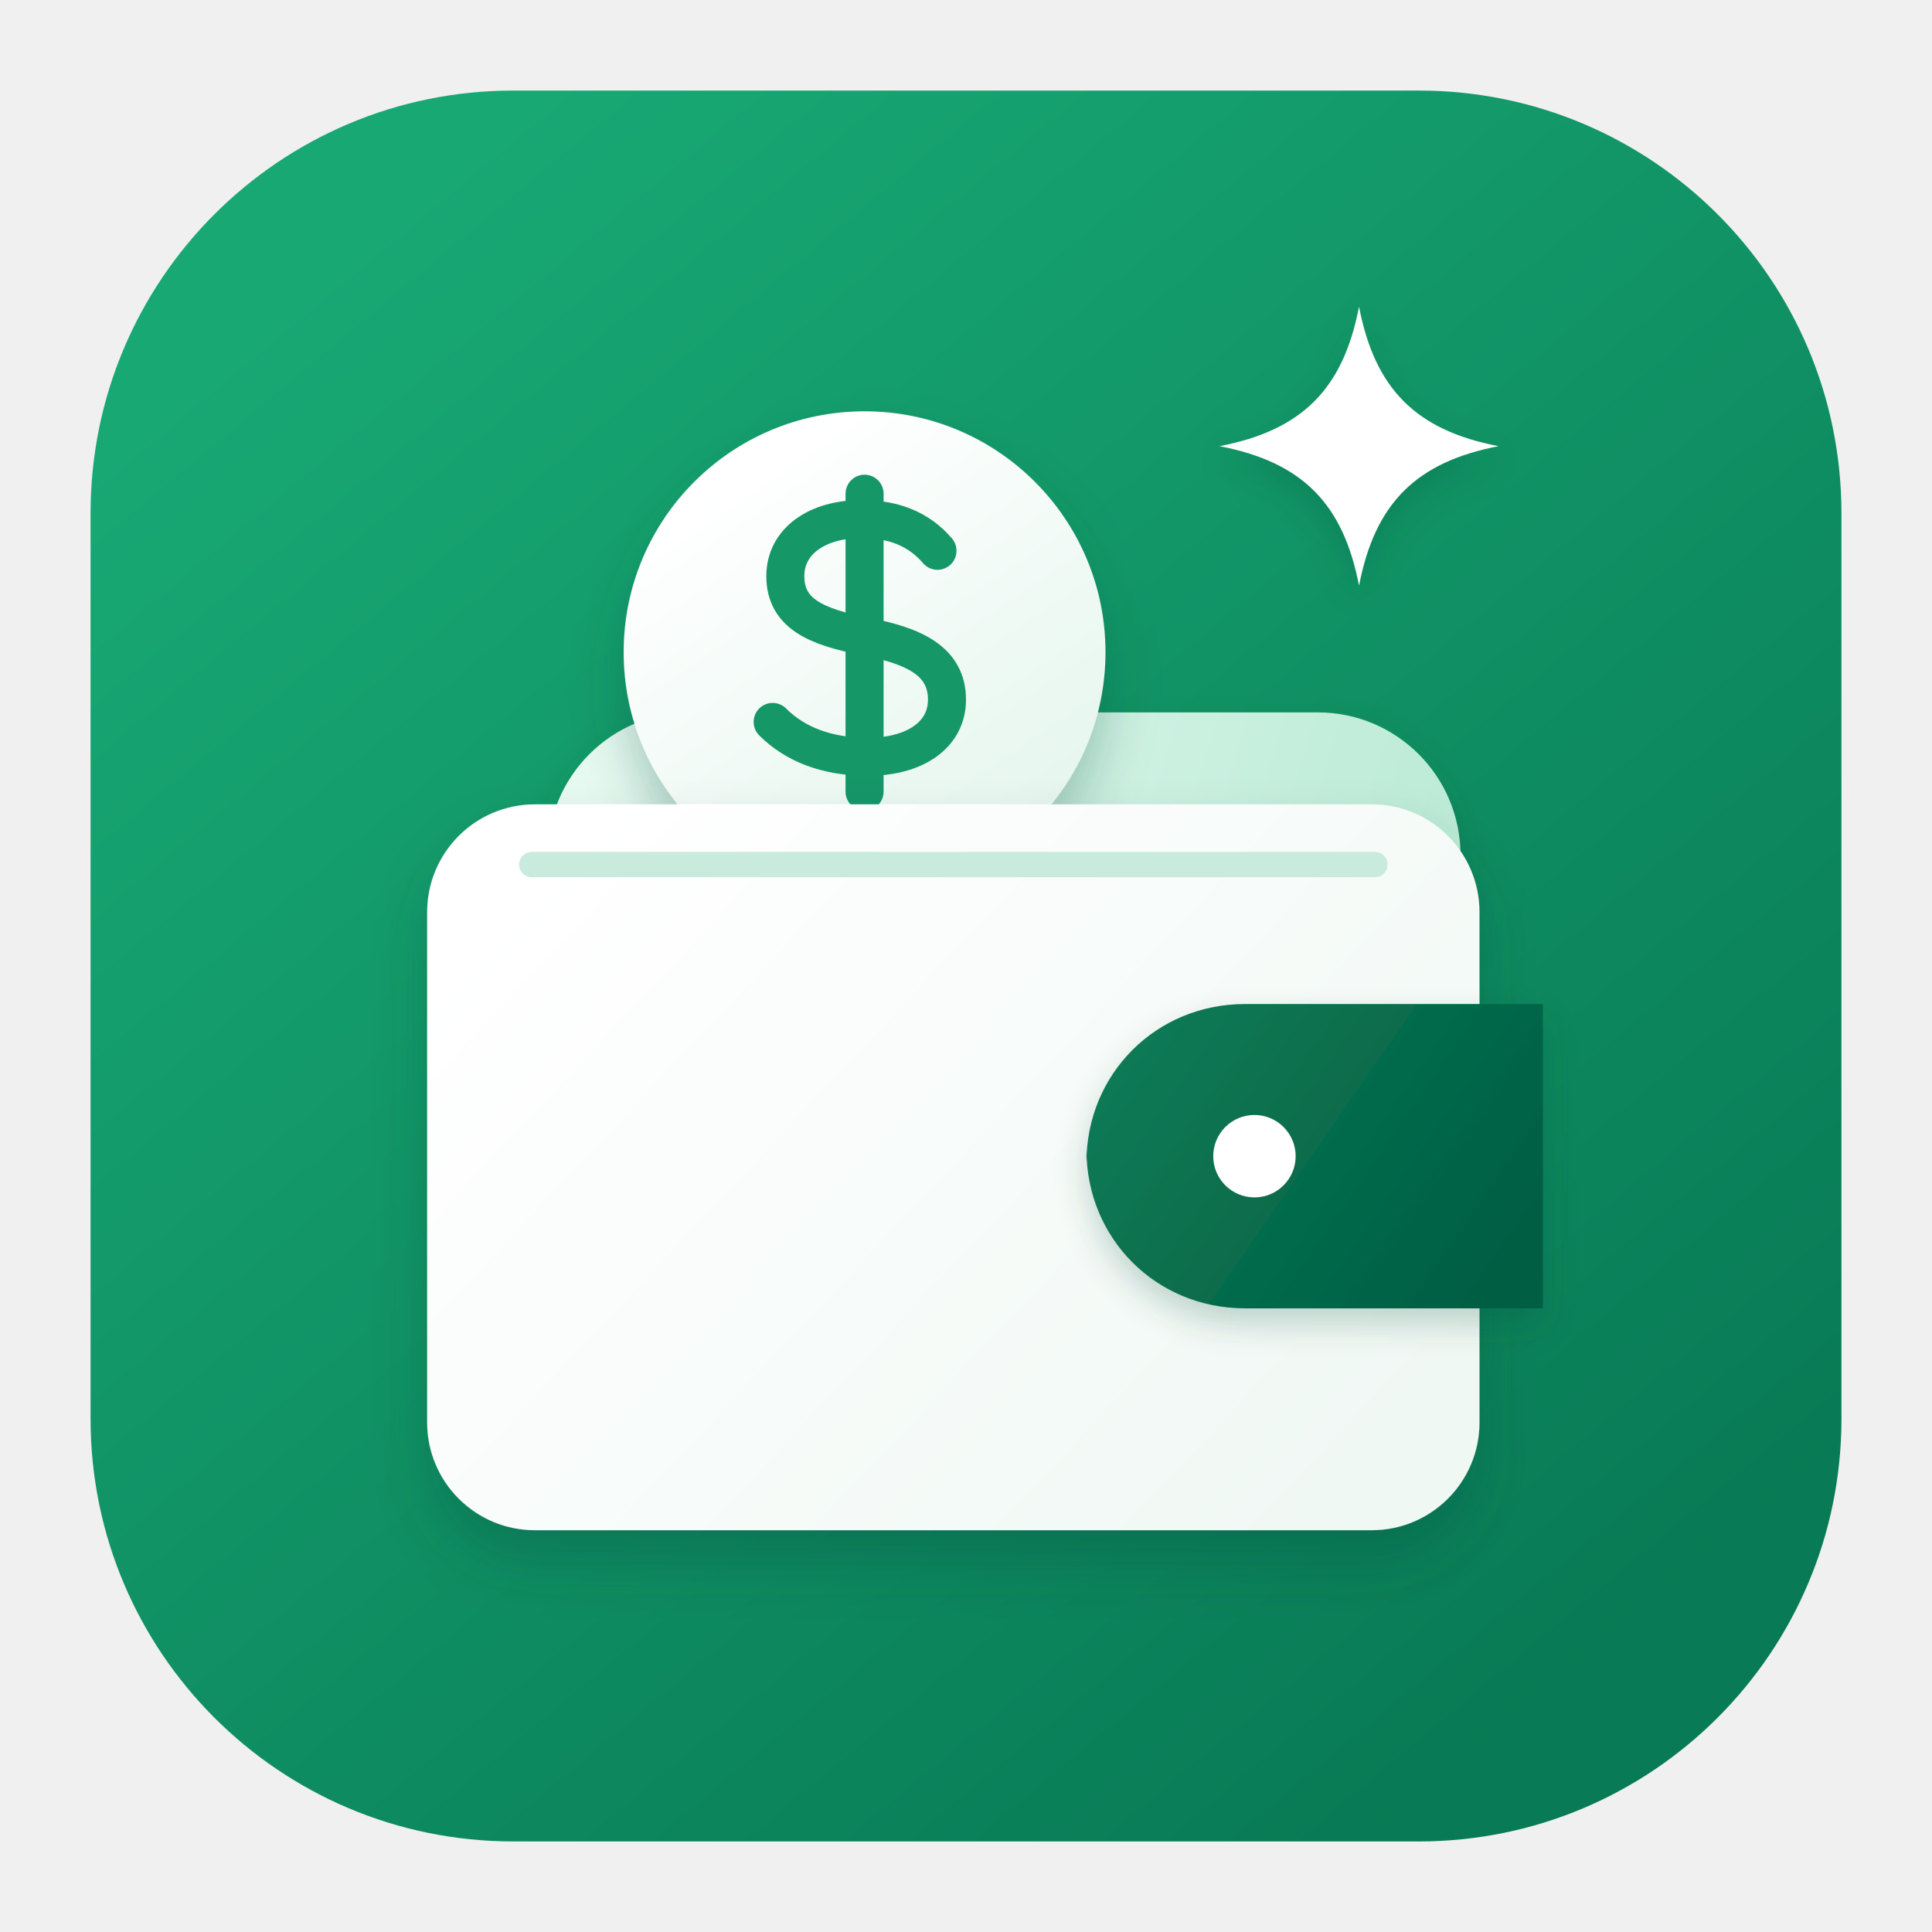
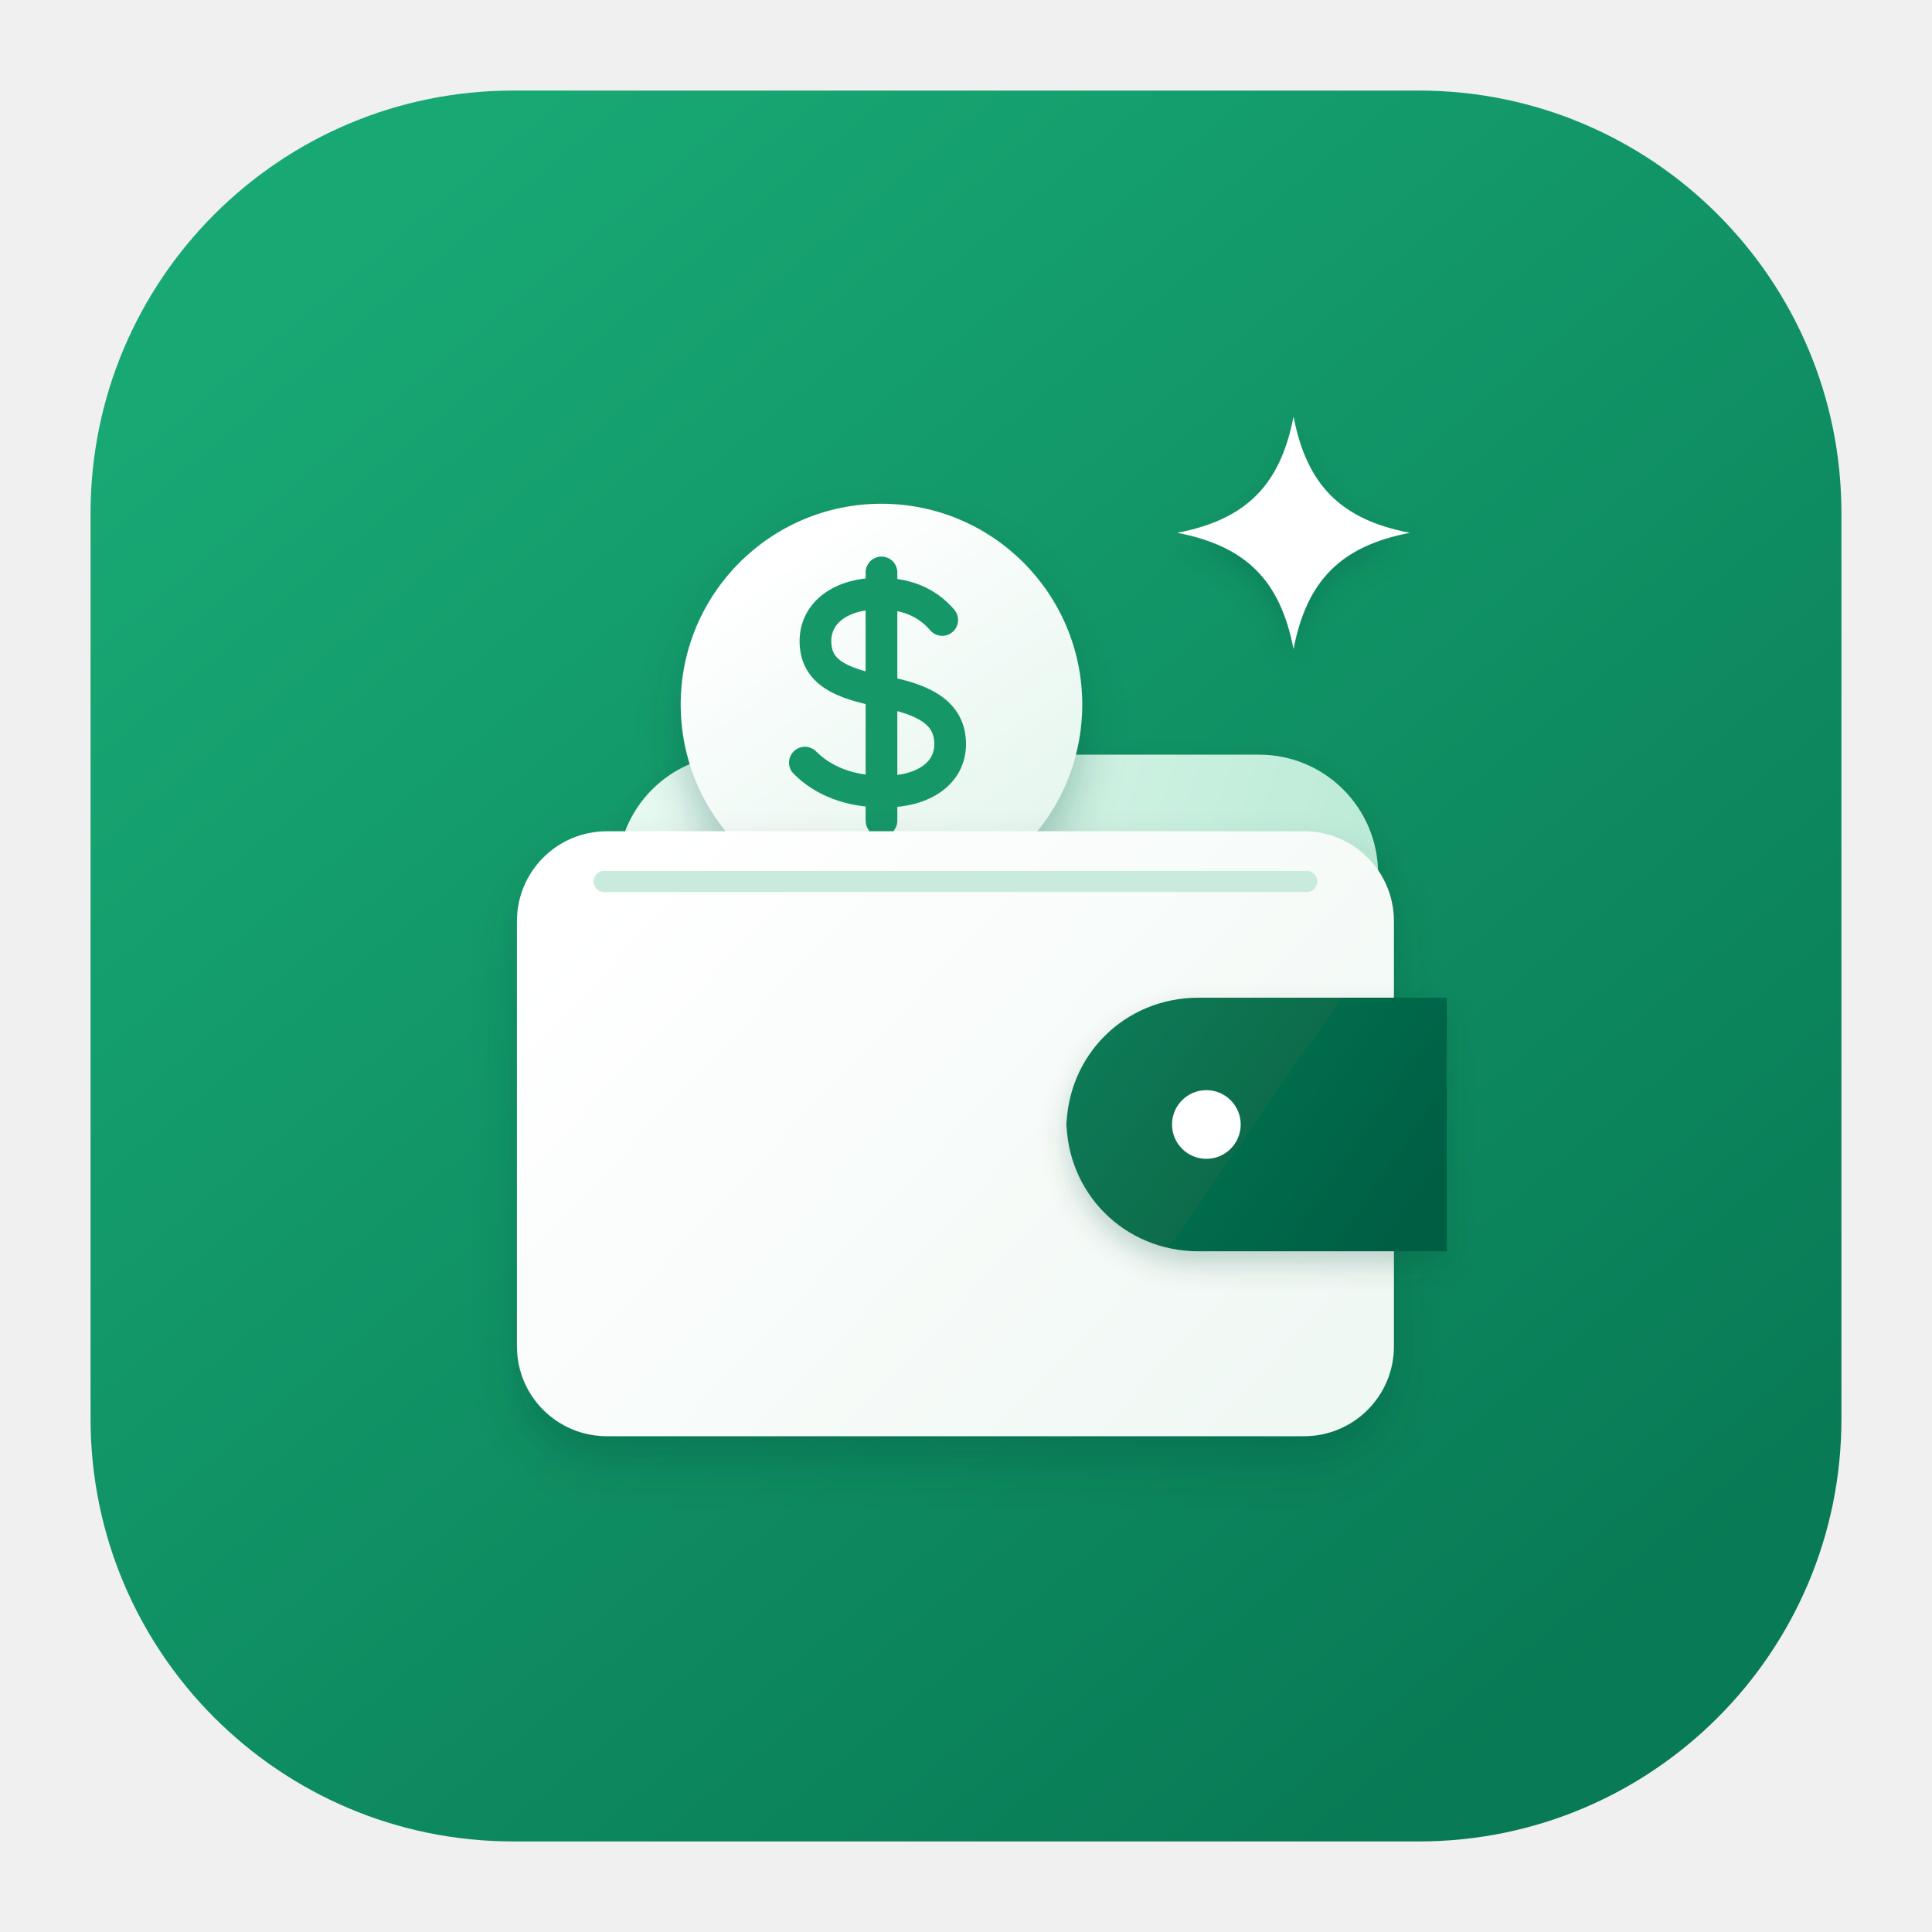
<svg xmlns="http://www.w3.org/2000/svg" viewBox="0 0 512 512" role="img" aria-labelledby="title description">
  <defs>
    <linearGradient id="background" x1="96" y1="64" x2="416" y2="448" gradientUnits="userSpaceOnUse">
      <stop offset="0" stop-color="#18A874" />
      <stop offset="1" stop-color="#087A55" />
    </linearGradient>
    <linearGradient id="walletBack" x1="154" y1="175" x2="395" y2="252" gradientUnits="userSpaceOnUse">
      <stop offset="0" stop-color="#E7FAF2" />
      <stop offset="1" stop-color="#BCEBD7" />
    </linearGradient>
    <linearGradient id="walletFront" x1="130" y1="213" x2="365" y2="434" gradientUnits="userSpaceOnUse">
      <stop offset="0" stop-color="#FFFFFF" />
      <stop offset="1" stop-color="#F0F8F4" />
    </linearGradient>
    <linearGradient id="coin" x1="183" y1="101" x2="265" y2="222" gradientUnits="userSpaceOnUse">
      <stop offset="0" stop-color="#FFFFFF" />
      <stop offset="1" stop-color="#E5F6EE" />
    </linearGradient>
    <linearGradient id="clasp" x1="309" y1="275" x2="423" y2="354" gradientUnits="userSpaceOnUse">
      <stop offset="0" stop-color="#087A55" />
      <stop offset="1" stop-color="#055E43" />
    </linearGradient>
    <filter id="depthShadow" x="-30%" y="-30%" width="160%" height="180%">
      <feDropShadow dx="0" dy="10" stdDeviation="8" flood-color="#034E39" flood-opacity="0.28" />
    </filter>
    <filter id="softShadow" x="-30%" y="-30%" width="160%" height="170%">
      <feDropShadow dx="0" dy="5" stdDeviation="5" flood-color="#034E39" flood-opacity="0.22" />
    </filter>
  </defs>
  <rect x="24" y="24" width="464" height="464" rx="112" fill="url(#background)" />
-   <g transform="translate(256 256) scale(0.84) translate(-256 -256)">
+   <g transform="translate(256 256) scale(0.70) translate(-256 -256)">
    <path d="M380 48c5 26 18 39 44 44-26 5-39 18-44 44-5-26-18-39-44-44 26-5 39-18 44-44Z" fill="#FFFFFF" filter="url(#softShadow)" />
    <rect x="124" y="176" width="288" height="104" rx="45" fill="url(#walletBack)" filter="url(#softShadow)" />
    <circle cx="224" cy="157" r="76" fill="url(#coin)" filter="url(#depthShadow)" />
    <path d="M224 107v94M247 125c-6-7-14-10-24-10-14 0-24 7-24 18 0 12 10 16 25 19 16 3 26 8 26 20 0 11-10 18-25 18-13 0-23-4-30-11" fill="none" stroke="#159768" stroke-width="12" stroke-linecap="round" stroke-linejoin="round" />
    <rect x="86" y="205" width="332" height="229" rx="34" fill="url(#walletFront)" filter="url(#depthShadow)" />
    <path d="M119 224h266" fill="none" stroke="#C9EBDD" stroke-width="8" stroke-linecap="round" />
    <path d="M344 268h94v96h-94c-28 0-50-22-50-50v4c0-28 22-50 50-50Z" fill="url(#clasp)" filter="url(#softShadow)" />
    <circle cx="347" cy="316" r="13" fill="#FFFFFF" />
  </g>
</svg>
